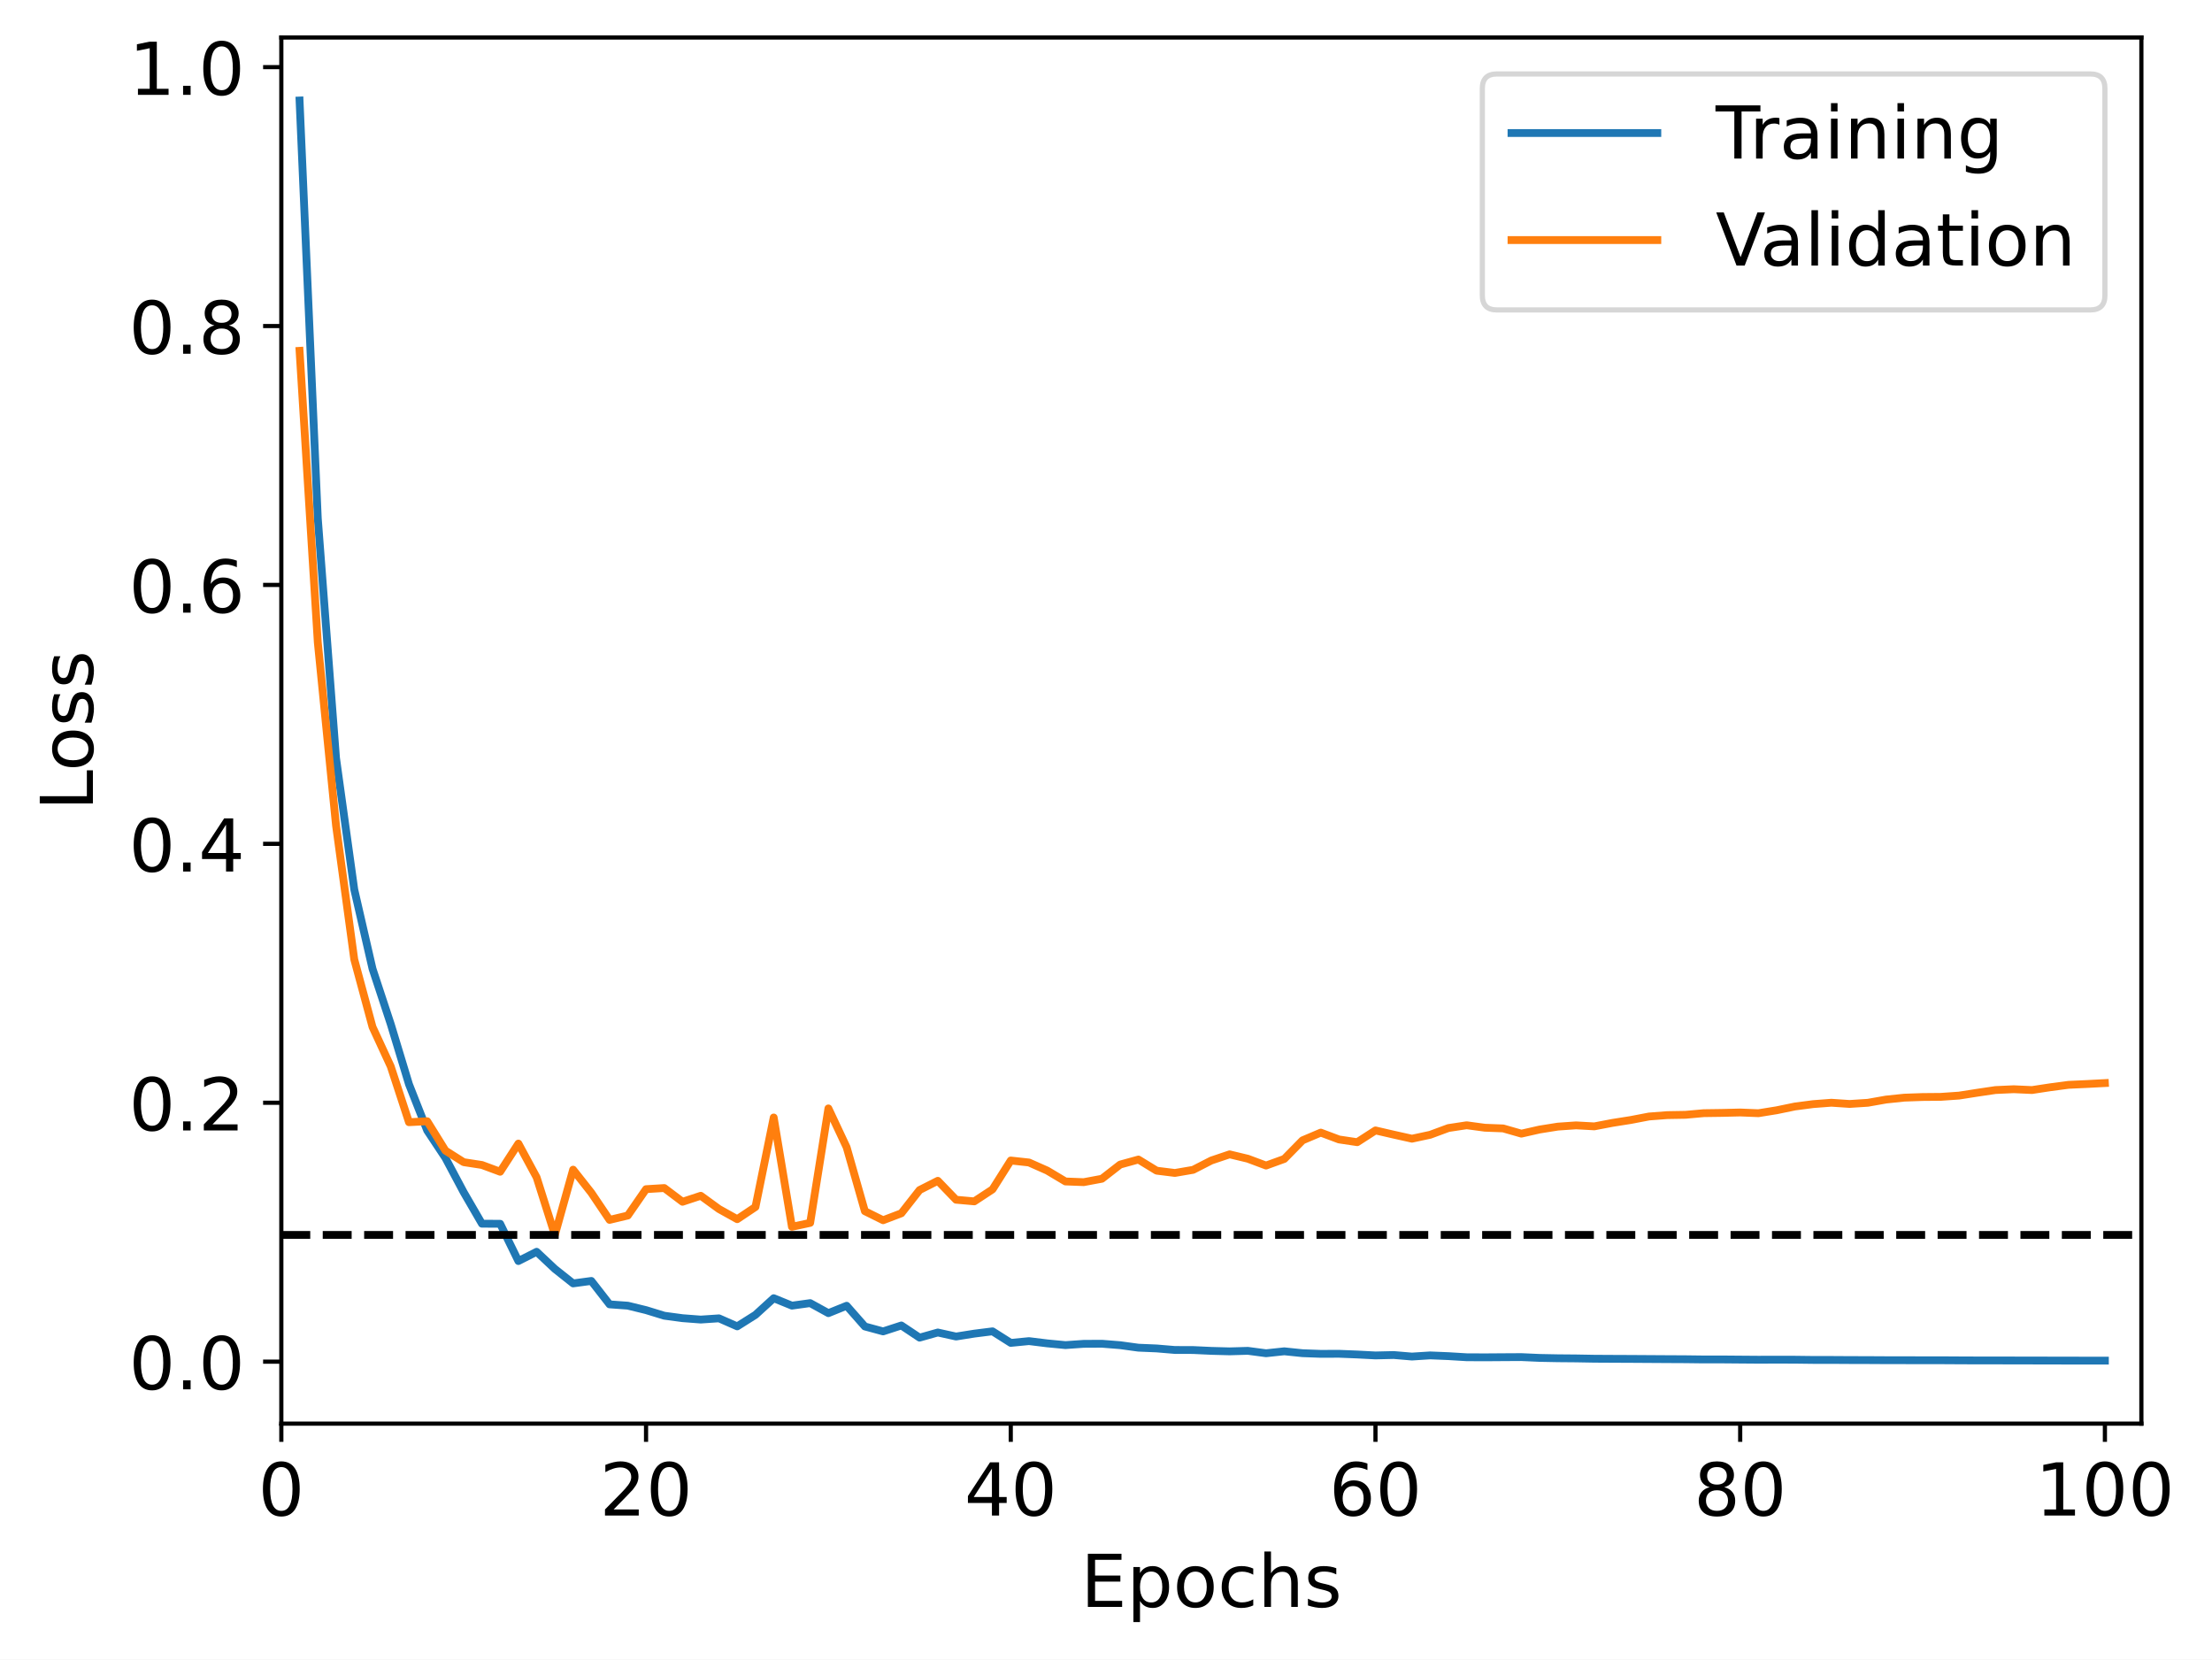
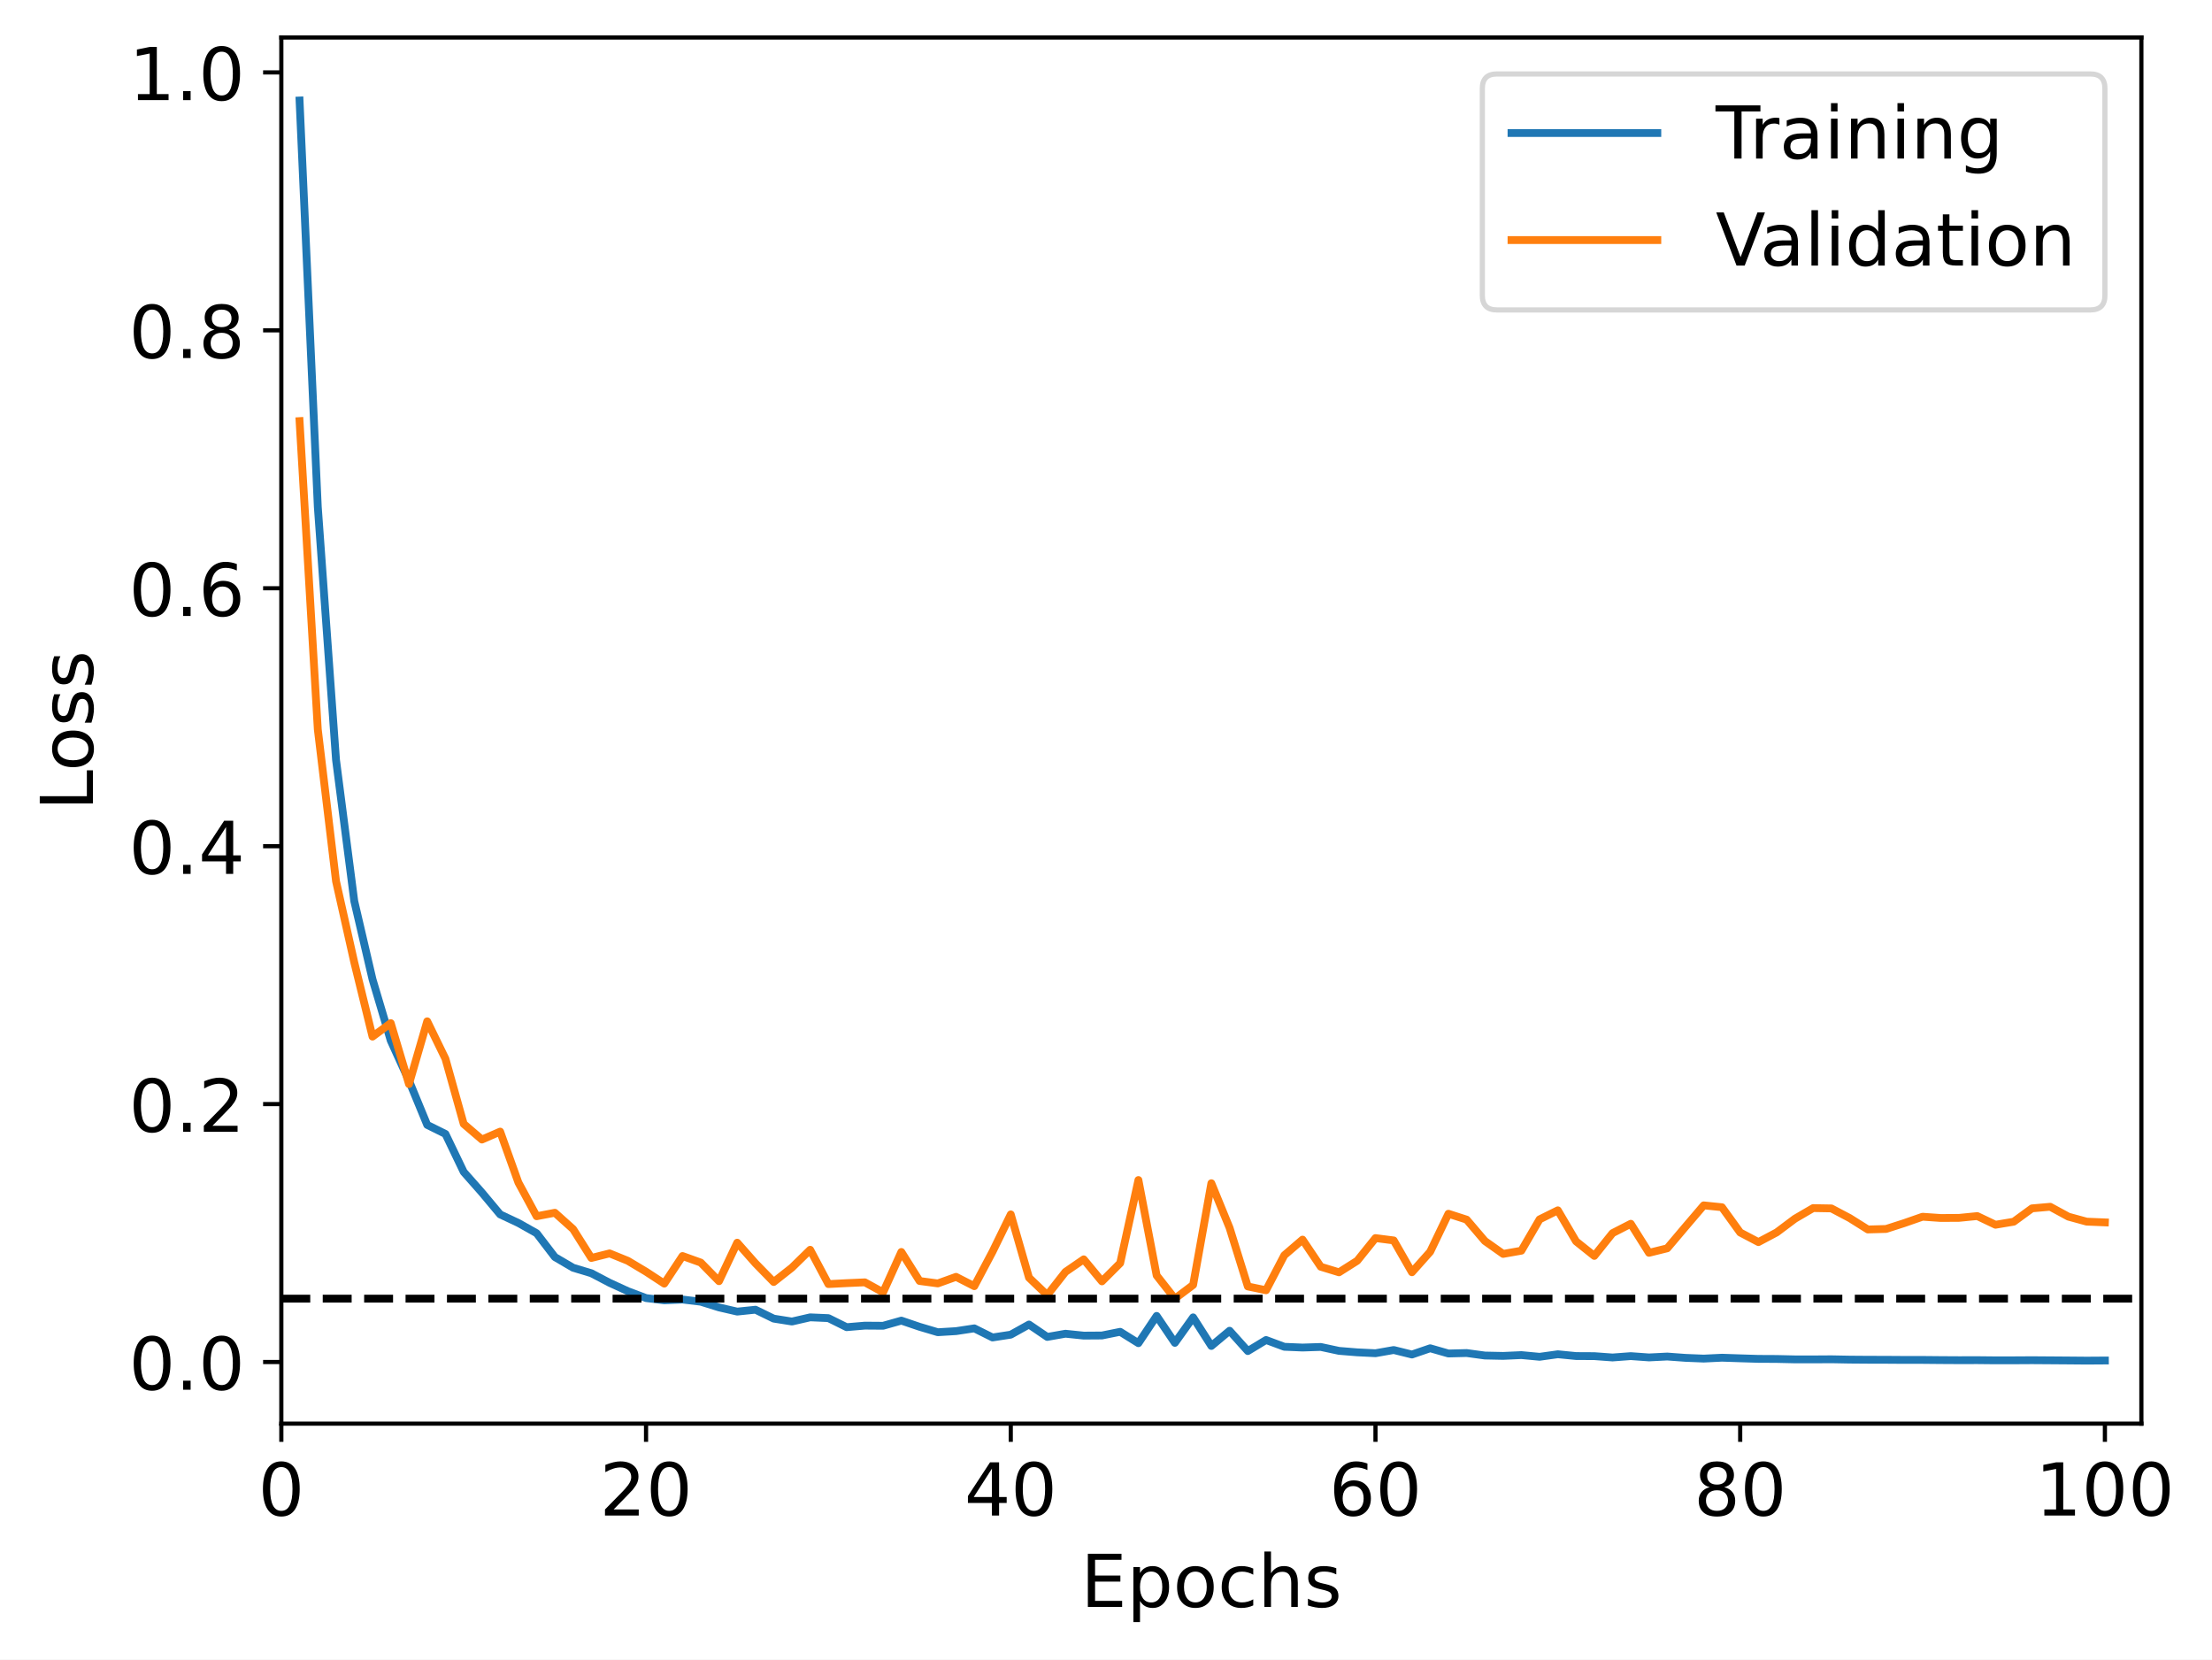
<svg xmlns="http://www.w3.org/2000/svg" xmlns:xlink="http://www.w3.org/1999/xlink" width="424.693pt" height="318.611pt" viewBox="0 0 424.693 318.611" version="1.1">
  <defs>
    <style type="text/css">*{stroke-linejoin: round; stroke-linecap: butt}</style>
  </defs>
  <g id="figure_1">
    <g id="patch_1">
      <path d="M 0 318.611  L 424.693 318.611  L 424.693 0  L 0 0  z " style="fill: #ffffff" />
    </g>
    <g id="axes_1">
      <g id="patch_2">
        <path d="M 54.014 273.312  L 411.134 273.312  L 411.134 7.2  L 54.014 7.2  z " style="fill: #ffffff" />
      </g>
      <g id="matplotlib.axis_1">
        <g id="xtick_1">
          <g id="line2d_1">
            <defs>
-               <path id="mabf4cbc565" d="M 0 0  L 0 3.5  " style="stroke: #000000; stroke-width: 0.8" />
-             </defs>
-             <g>
-               <use xlink:href="#mabf4cbc565" x="54.014" y="273.312" style="stroke: #000000; stroke-width: 0.8" />
+               <path id="mef8924673f" d="M 0 0  L 0 3.5  " style="stroke: #000000; stroke-width: 0.8" />
+             </defs>
+             <g>
+               <use xlink:href="#mef8924673f" x="54.014" y="273.312" style="stroke: #000000; stroke-width: 0.8" />
            </g>
          </g>
          <g id="text_1">
            <g transform="translate(49.56 290.9498) scale(0.14 -0.14)">
              <defs>
                <path id="DejaVuSans-30" d="M 2034 4250  Q 1547 4250 1301 3770  Q 1056 3291 1056 2328  Q 1056 1369 1301 889  Q 1547 409 2034 409  Q 2525 409 2770 889  Q 3016 1369 3016 2328  Q 3016 3291 2770 3770  Q 2525 4250 2034 4250  z M 2034 4750  Q 2819 4750 3233 4129  Q 3647 3509 3647 2328  Q 3647 1150 3233 529  Q 2819 -91 2034 -91  Q 1250 -91 836 529  Q 422 1150 422 2328  Q 422 3509 836 4129  Q 1250 4750 2034 4750  z " transform="scale(0.015625)" />
              </defs>
              <use xlink:href="#DejaVuSans-30" />
            </g>
          </g>
        </g>
        <g id="xtick_2">
          <g id="line2d_2">
            <g>
-               <use xlink:href="#mabf4cbc565" x="124.037" y="273.312" style="stroke: #000000; stroke-width: 0.8" />
+               <use xlink:href="#mef8924673f" x="124.037" y="273.312" style="stroke: #000000; stroke-width: 0.8" />
            </g>
          </g>
          <g id="text_2">
            <g transform="translate(115.1298 290.9498) scale(0.14 -0.14)">
              <defs>
                <path id="DejaVuSans-32" d="M 1228 531  L 3431 531  L 3431 0  L 469 0  L 469 531  Q 828 903 1448 1529  Q 2069 2156 2228 2338  Q 2531 2678 2651 2914  Q 2772 3150 2772 3378  Q 2772 3750 2511 3984  Q 2250 4219 1831 4219  Q 1534 4219 1204 4116  Q 875 4013 500 3803  L 500 4441  Q 881 4594 1212 4672  Q 1544 4750 1819 4750  Q 2544 4750 2975 4387  Q 3406 4025 3406 3419  Q 3406 3131 3298 2873  Q 3191 2616 2906 2266  Q 2828 2175 2409 1742  Q 1991 1309 1228 531  z " transform="scale(0.015625)" />
              </defs>
              <use xlink:href="#DejaVuSans-32" />
              <use xlink:href="#DejaVuSans-30" x="63.623" />
            </g>
          </g>
        </g>
        <g id="xtick_3">
          <g id="line2d_3">
            <g>
-               <use xlink:href="#mabf4cbc565" x="194.061" y="273.312" style="stroke: #000000; stroke-width: 0.8" />
+               <use xlink:href="#mef8924673f" x="194.061" y="273.312" style="stroke: #000000; stroke-width: 0.8" />
            </g>
          </g>
          <g id="text_3">
            <g transform="translate(185.1533 290.9498) scale(0.14 -0.14)">
              <defs>
                <path id="DejaVuSans-34" d="M 2419 4116  L 825 1625  L 2419 1625  L 2419 4116  z M 2253 4666  L 3047 4666  L 3047 1625  L 3713 1625  L 3713 1100  L 3047 1100  L 3047 0  L 2419 0  L 2419 1100  L 313 1100  L 313 1709  L 2253 4666  z " transform="scale(0.015625)" />
              </defs>
              <use xlink:href="#DejaVuSans-34" />
              <use xlink:href="#DejaVuSans-30" x="63.623" />
            </g>
          </g>
        </g>
        <g id="xtick_4">
          <g id="line2d_4">
            <g>
-               <use xlink:href="#mabf4cbc565" x="264.084" y="273.312" style="stroke: #000000; stroke-width: 0.8" />
+               <use xlink:href="#mef8924673f" x="264.084" y="273.312" style="stroke: #000000; stroke-width: 0.8" />
            </g>
          </g>
          <g id="text_4">
            <g transform="translate(255.1768 290.9498) scale(0.14 -0.14)">
              <defs>
                <path id="DejaVuSans-36" d="M 2113 2584  Q 1688 2584 1439 2293  Q 1191 2003 1191 1497  Q 1191 994 1439 701  Q 1688 409 2113 409  Q 2538 409 2786 701  Q 3034 994 3034 1497  Q 3034 2003 2786 2293  Q 2538 2584 2113 2584  z M 3366 4563  L 3366 3988  Q 3128 4100 2886 4159  Q 2644 4219 2406 4219  Q 1781 4219 1451 3797  Q 1122 3375 1075 2522  Q 1259 2794 1537 2939  Q 1816 3084 2150 3084  Q 2853 3084 3261 2657  Q 3669 2231 3669 1497  Q 3669 778 3244 343  Q 2819 -91 2113 -91  Q 1303 -91 875 529  Q 447 1150 447 2328  Q 447 3434 972 4092  Q 1497 4750 2381 4750  Q 2619 4750 2861 4703  Q 3103 4656 3366 4563  z " transform="scale(0.015625)" />
              </defs>
              <use xlink:href="#DejaVuSans-36" />
              <use xlink:href="#DejaVuSans-30" x="63.623" />
            </g>
          </g>
        </g>
        <g id="xtick_5">
          <g id="line2d_5">
            <g>
-               <use xlink:href="#mabf4cbc565" x="334.108" y="273.312" style="stroke: #000000; stroke-width: 0.8" />
+               <use xlink:href="#mef8924673f" x="334.108" y="273.312" style="stroke: #000000; stroke-width: 0.8" />
            </g>
          </g>
          <g id="text_5">
            <g transform="translate(325.2004 290.9498) scale(0.14 -0.14)">
              <defs>
                <path id="DejaVuSans-38" d="M 2034 2216  Q 1584 2216 1326 1975  Q 1069 1734 1069 1313  Q 1069 891 1326 650  Q 1584 409 2034 409  Q 2484 409 2743 651  Q 3003 894 3003 1313  Q 3003 1734 2745 1975  Q 2488 2216 2034 2216  z M 1403 2484  Q 997 2584 770 2862  Q 544 3141 544 3541  Q 544 4100 942 4425  Q 1341 4750 2034 4750  Q 2731 4750 3128 4425  Q 3525 4100 3525 3541  Q 3525 3141 3298 2862  Q 3072 2584 2669 2484  Q 3125 2378 3379 2068  Q 3634 1759 3634 1313  Q 3634 634 3220 271  Q 2806 -91 2034 -91  Q 1263 -91 848 271  Q 434 634 434 1313  Q 434 1759 690 2068  Q 947 2378 1403 2484  z M 1172 3481  Q 1172 3119 1398 2916  Q 1625 2713 2034 2713  Q 2441 2713 2670 2916  Q 2900 3119 2900 3481  Q 2900 3844 2670 4047  Q 2441 4250 2034 4250  Q 1625 4250 1398 4047  Q 1172 3844 1172 3481  z " transform="scale(0.015625)" />
              </defs>
              <use xlink:href="#DejaVuSans-38" />
              <use xlink:href="#DejaVuSans-30" x="63.623" />
            </g>
          </g>
        </g>
        <g id="xtick_6">
          <g id="line2d_6">
            <g>
-               <use xlink:href="#mabf4cbc565" x="404.131" y="273.312" style="stroke: #000000; stroke-width: 0.8" />
+               <use xlink:href="#mef8924673f" x="404.131" y="273.312" style="stroke: #000000; stroke-width: 0.8" />
            </g>
          </g>
          <g id="text_6">
            <g transform="translate(390.7701 290.9498) scale(0.14 -0.14)">
              <defs>
                <path id="DejaVuSans-31" d="M 794 531  L 1825 531  L 1825 4091  L 703 3866  L 703 4441  L 1819 4666  L 2450 4666  L 2450 531  L 3481 531  L 3481 0  L 794 0  L 794 531  z " transform="scale(0.015625)" />
              </defs>
              <use xlink:href="#DejaVuSans-31" />
              <use xlink:href="#DejaVuSans-30" x="63.623" />
              <use xlink:href="#DejaVuSans-30" x="127.246" />
            </g>
          </g>
        </g>
        <g id="text_7">
          <g transform="translate(207.4919 308.4992) scale(0.14 -0.14)">
            <defs>
              <path id="DejaVuSans-45" d="M 628 4666  L 3578 4666  L 3578 4134  L 1259 4134  L 1259 2753  L 3481 2753  L 3481 2222  L 1259 2222  L 1259 531  L 3634 531  L 3634 0  L 628 0  L 628 4666  z " transform="scale(0.015625)" />
              <path id="DejaVuSans-70" d="M 1159 525  L 1159 -1331  L 581 -1331  L 581 3500  L 1159 3500  L 1159 2969  Q 1341 3281 1617 3432  Q 1894 3584 2278 3584  Q 2916 3584 3314 3078  Q 3713 2572 3713 1747  Q 3713 922 3314 415  Q 2916 -91 2278 -91  Q 1894 -91 1617 61  Q 1341 213 1159 525  z M 3116 1747  Q 3116 2381 2855 2742  Q 2594 3103 2138 3103  Q 1681 3103 1420 2742  Q 1159 2381 1159 1747  Q 1159 1113 1420 752  Q 1681 391 2138 391  Q 2594 391 2855 752  Q 3116 1113 3116 1747  z " transform="scale(0.015625)" />
              <path id="DejaVuSans-6f" d="M 1959 3097  Q 1497 3097 1228 2736  Q 959 2375 959 1747  Q 959 1119 1226 758  Q 1494 397 1959 397  Q 2419 397 2687 759  Q 2956 1122 2956 1747  Q 2956 2369 2687 2733  Q 2419 3097 1959 3097  z M 1959 3584  Q 2709 3584 3137 3096  Q 3566 2609 3566 1747  Q 3566 888 3137 398  Q 2709 -91 1959 -91  Q 1206 -91 779 398  Q 353 888 353 1747  Q 353 2609 779 3096  Q 1206 3584 1959 3584  z " transform="scale(0.015625)" />
              <path id="DejaVuSans-63" d="M 3122 3366  L 3122 2828  Q 2878 2963 2633 3030  Q 2388 3097 2138 3097  Q 1578 3097 1268 2742  Q 959 2388 959 1747  Q 959 1106 1268 751  Q 1578 397 2138 397  Q 2388 397 2633 464  Q 2878 531 3122 666  L 3122 134  Q 2881 22 2623 -34  Q 2366 -91 2075 -91  Q 1284 -91 818 406  Q 353 903 353 1747  Q 353 2603 823 3093  Q 1294 3584 2113 3584  Q 2378 3584 2631 3529  Q 2884 3475 3122 3366  z " transform="scale(0.015625)" />
              <path id="DejaVuSans-68" d="M 3513 2113  L 3513 0  L 2938 0  L 2938 2094  Q 2938 2591 2744 2837  Q 2550 3084 2163 3084  Q 1697 3084 1428 2787  Q 1159 2491 1159 1978  L 1159 0  L 581 0  L 581 4863  L 1159 4863  L 1159 2956  Q 1366 3272 1645 3428  Q 1925 3584 2291 3584  Q 2894 3584 3203 3211  Q 3513 2838 3513 2113  z " transform="scale(0.015625)" />
              <path id="DejaVuSans-73" d="M 2834 3397  L 2834 2853  Q 2591 2978 2328 3040  Q 2066 3103 1784 3103  Q 1356 3103 1142 2972  Q 928 2841 928 2578  Q 928 2378 1081 2264  Q 1234 2150 1697 2047  L 1894 2003  Q 2506 1872 2764 1633  Q 3022 1394 3022 966  Q 3022 478 2636 193  Q 2250 -91 1575 -91  Q 1294 -91 989 -36  Q 684 19 347 128  L 347 722  Q 666 556 975 473  Q 1284 391 1588 391  Q 1994 391 2212 530  Q 2431 669 2431 922  Q 2431 1156 2273 1281  Q 2116 1406 1581 1522  L 1381 1569  Q 847 1681 609 1914  Q 372 2147 372 2553  Q 372 3047 722 3315  Q 1072 3584 1716 3584  Q 2034 3584 2315 3537  Q 2597 3491 2834 3397  z " transform="scale(0.015625)" />
            </defs>
            <use xlink:href="#DejaVuSans-45" />
            <use xlink:href="#DejaVuSans-70" x="63.184" />
            <use xlink:href="#DejaVuSans-6f" x="126.66" />
            <use xlink:href="#DejaVuSans-63" x="187.842" />
            <use xlink:href="#DejaVuSans-68" x="242.822" />
            <use xlink:href="#DejaVuSans-73" x="306.201" />
          </g>
        </g>
      </g>
      <g id="matplotlib.axis_2">
        <g id="ytick_1">
          <g id="line2d_7">
            <defs>
-               <path id="m4b885caf07" d="M 0 0  L -3.5 0  " style="stroke: #000000; stroke-width: 0.8" />
-             </defs>
-             <g>
-               <use xlink:href="#m4b885caf07" x="54.014" y="261.409" style="stroke: #000000; stroke-width: 0.8" />
+               <path id="me168107f4d" d="M 0 0  L -3.5 0  " style="stroke: #000000; stroke-width: 0.8" />
+             </defs>
+             <g>
+               <use xlink:href="#me168107f4d" x="54.014" y="261.484" style="stroke: #000000; stroke-width: 0.8" />
            </g>
          </g>
          <g id="text_8">
-             <g transform="translate(24.74938 266.7279) scale(0.14 -0.14)">
+             <g transform="translate(24.74938 266.8026) scale(0.14 -0.14)">
              <defs>
                <path id="DejaVuSans-2e" d="M 684 794  L 1344 794  L 1344 0  L 684 0  L 684 794  z " transform="scale(0.015625)" />
              </defs>
              <use xlink:href="#DejaVuSans-30" />
              <use xlink:href="#DejaVuSans-2e" x="63.623" />
              <use xlink:href="#DejaVuSans-30" x="95.41" />
            </g>
          </g>
        </g>
        <g id="ytick_2">
          <g id="line2d_8">
            <g>
-               <use xlink:href="#m4b885caf07" x="54.014" y="211.705" style="stroke: #000000; stroke-width: 0.8" />
+               <use xlink:href="#me168107f4d" x="54.014" y="211.968" style="stroke: #000000; stroke-width: 0.8" />
            </g>
          </g>
          <g id="text_9">
-             <g transform="translate(24.74938 217.0239) scale(0.14 -0.14)">
+             <g transform="translate(24.74938 217.2868) scale(0.14 -0.14)">
              <use xlink:href="#DejaVuSans-30" />
              <use xlink:href="#DejaVuSans-2e" x="63.623" />
              <use xlink:href="#DejaVuSans-32" x="95.41" />
            </g>
          </g>
        </g>
        <g id="ytick_3">
          <g id="line2d_9">
            <g>
-               <use xlink:href="#m4b885caf07" x="54.014" y="162.001" style="stroke: #000000; stroke-width: 0.8" />
+               <use xlink:href="#me168107f4d" x="54.014" y="162.452" style="stroke: #000000; stroke-width: 0.8" />
            </g>
          </g>
          <g id="text_10">
-             <g transform="translate(24.74938 167.32) scale(0.14 -0.14)">
+             <g transform="translate(24.74938 167.771) scale(0.14 -0.14)">
              <use xlink:href="#DejaVuSans-30" />
              <use xlink:href="#DejaVuSans-2e" x="63.623" />
              <use xlink:href="#DejaVuSans-34" x="95.41" />
            </g>
          </g>
        </g>
        <g id="ytick_4">
          <g id="line2d_10">
            <g>
-               <use xlink:href="#m4b885caf07" x="54.014" y="112.297" style="stroke: #000000; stroke-width: 0.8" />
+               <use xlink:href="#me168107f4d" x="54.014" y="112.936" style="stroke: #000000; stroke-width: 0.8" />
            </g>
          </g>
          <g id="text_11">
-             <g transform="translate(24.74938 117.616) scale(0.14 -0.14)">
+             <g transform="translate(24.74938 118.2552) scale(0.14 -0.14)">
              <use xlink:href="#DejaVuSans-30" />
              <use xlink:href="#DejaVuSans-2e" x="63.623" />
              <use xlink:href="#DejaVuSans-36" x="95.41" />
            </g>
          </g>
        </g>
        <g id="ytick_5">
          <g id="line2d_11">
            <g>
-               <use xlink:href="#m4b885caf07" x="54.014" y="62.593" style="stroke: #000000; stroke-width: 0.8" />
+               <use xlink:href="#me168107f4d" x="54.014" y="63.42" style="stroke: #000000; stroke-width: 0.8" />
            </g>
          </g>
          <g id="text_12">
-             <g transform="translate(24.74938 67.91203) scale(0.14 -0.14)">
+             <g transform="translate(24.74938 68.73936) scale(0.14 -0.14)">
              <use xlink:href="#DejaVuSans-30" />
              <use xlink:href="#DejaVuSans-2e" x="63.623" />
              <use xlink:href="#DejaVuSans-38" x="95.41" />
            </g>
          </g>
        </g>
        <g id="ytick_6">
          <g id="line2d_12">
            <g>
-               <use xlink:href="#m4b885caf07" x="54.014" y="12.889" style="stroke: #000000; stroke-width: 0.8" />
+               <use xlink:href="#me168107f4d" x="54.014" y="13.905" style="stroke: #000000; stroke-width: 0.8" />
            </g>
          </g>
          <g id="text_13">
-             <g transform="translate(24.74938 18.20806) scale(0.14 -0.14)">
+             <g transform="translate(24.74938 19.22356) scale(0.14 -0.14)">
              <use xlink:href="#DejaVuSans-31" />
              <use xlink:href="#DejaVuSans-2e" x="63.623" />
              <use xlink:href="#DejaVuSans-30" x="95.41" />
            </g>
          </g>
        </g>
        <g id="text_14">
          <g transform="translate(17.83781 155.6101) rotate(-90) scale(0.14 -0.14)">
            <defs>
              <path id="DejaVuSans-4c" d="M 628 4666  L 1259 4666  L 1259 531  L 3531 531  L 3531 0  L 628 0  L 628 4666  z " transform="scale(0.015625)" />
            </defs>
            <use xlink:href="#DejaVuSans-4c" />
            <use xlink:href="#DejaVuSans-6f" x="53.963" />
            <use xlink:href="#DejaVuSans-73" x="115.145" />
            <use xlink:href="#DejaVuSans-73" x="167.244" />
          </g>
        </g>
      </g>
      <g id="line2d_13">
-         <path d="M 57.515 19.296  L 61.016 99.529  L 64.517 145.53  L 68.018 170.771  L 71.52 185.984  L 75.021 196.608  L 78.522 208.157  L 82.023 217.034  L 85.524 222.312  L 89.026 228.891  L 92.527 234.926  L 96.028 234.944  L 99.529 242.097  L 103.03 240.323  L 106.531 243.612  L 110.033 246.389  L 113.534 245.917  L 117.035 250.413  L 120.536 250.665  L 124.037 251.52  L 127.538 252.594  L 131.04 253.066  L 134.541 253.332  L 138.042 253.097  L 141.543 254.637  L 145.044 252.429  L 148.546 249.234  L 152.047 250.659  L 155.548 250.175  L 159.049 252.099  L 162.55 250.682  L 166.051 254.657  L 169.553 255.604  L 173.054 254.467  L 176.555 256.802  L 180.056 255.816  L 183.557 256.588  L 187.058 256.033  L 190.56 255.592  L 194.061 257.811  L 197.562 257.47  L 201.063 257.902  L 204.564 258.236  L 208.066 257.992  L 211.567 257.973  L 215.068 258.251  L 218.569 258.73  L 222.07 258.876  L 225.571 259.17  L 229.073 259.18  L 232.574 259.343  L 236.075 259.435  L 239.576 259.335  L 243.077 259.798  L 246.578 259.426  L 250.08 259.788  L 253.581 259.914  L 257.082 259.9  L 260.583 260.038  L 264.084 260.219  L 267.586 260.137  L 271.087 260.434  L 274.588 260.211  L 278.089 260.354  L 281.59 260.566  L 285.091 260.582  L 288.593 260.557  L 292.094 260.537  L 295.595 260.693  L 299.096 260.761  L 302.597 260.79  L 306.098 260.851  L 309.6 260.871  L 313.101 260.886  L 316.602 260.909  L 320.103 260.931  L 323.604 260.948  L 327.106 260.991  L 330.607 260.987  L 334.108 261.016  L 337.609 261.043  L 341.11 261.031  L 344.611 261.04  L 348.113 261.083  L 351.614 261.084  L 355.115 261.105  L 358.616 261.114  L 362.117 261.134  L 365.618 261.138  L 369.12 261.147  L 372.621 261.146  L 376.122 261.166  L 379.623 261.18  L 383.124 261.181  L 386.626 261.188  L 390.127 261.195  L 393.628 261.201  L 397.129 261.21  L 400.63 261.212  L 404.131 261.216  " clip-path="url(#pba2ba6a7d5)" style="fill: none; stroke: #1f77b4; stroke-width: 1.5; stroke-linecap: square" />
+         <path d="M 57.515 19.296  L 61.016 97.299  L 64.517 145.891  L 68.018 172.997  L 71.52 188.014  L 75.021 199.778  L 78.522 207.468  L 82.023 215.96  L 85.524 217.695  L 89.026 224.986  L 92.527 228.955  L 96.028 233.145  L 99.529 234.791  L 103.03 236.759  L 106.531 241.331  L 110.033 243.384  L 113.534 244.439  L 117.035 246.274  L 120.536 247.88  L 124.037 249.207  L 127.538 249.634  L 131.04 249.486  L 134.541 249.903  L 138.042 250.996  L 141.543 251.804  L 145.044 251.44  L 148.546 253.152  L 152.047 253.708  L 155.548 252.906  L 159.049 253.057  L 162.55 254.793  L 166.051 254.497  L 169.553 254.523  L 173.054 253.534  L 176.555 254.723  L 180.056 255.763  L 183.557 255.552  L 187.058 255.021  L 190.56 256.769  L 194.061 256.232  L 197.562 254.282  L 201.063 256.664  L 204.564 256.051  L 208.066 256.414  L 211.567 256.389  L 215.068 255.682  L 218.569 257.865  L 222.07 252.631  L 225.571 257.804  L 229.073 252.91  L 232.574 258.399  L 236.075 255.477  L 239.576 259.379  L 243.077 257.256  L 246.578 258.557  L 250.08 258.704  L 253.581 258.59  L 257.082 259.342  L 260.583 259.625  L 264.084 259.794  L 267.586 259.177  L 271.087 260.043  L 274.588 258.843  L 278.089 259.846  L 281.59 259.758  L 285.091 260.236  L 288.593 260.309  L 292.094 260.151  L 295.595 260.479  L 299.096 259.992  L 302.597 260.336  L 306.098 260.354  L 309.6 260.611  L 313.101 260.35  L 316.602 260.601  L 320.103 260.428  L 323.604 260.684  L 327.106 260.826  L 330.607 260.655  L 334.108 260.772  L 337.609 260.879  L 341.11 260.896  L 344.611 260.975  L 348.113 260.98  L 351.614 260.957  L 355.115 261.022  L 358.616 261.049  L 362.117 261.057  L 365.618 261.081  L 369.12 261.081  L 372.621 261.113  L 376.122 261.133  L 379.623 261.126  L 383.124 261.161  L 386.626 261.156  L 390.127 261.136  L 393.628 261.16  L 397.129 261.186  L 400.63 261.216  L 404.131 261.193  " clip-path="url(#pb63458b6fa)" style="fill: none; stroke: #1f77b4; stroke-width: 1.5; stroke-linecap: square" />
      </g>
      <g id="line2d_14">
-         <path d="M 57.515 67.354  L 61.016 123.335  L 64.517 158.475  L 68.018 184.195  L 71.52 197.16  L 75.021 204.738  L 78.522 215.444  L 82.023 215.259  L 85.524 220.898  L 89.026 223.115  L 92.527 223.654  L 96.028 224.954  L 99.529 219.548  L 103.03 226.031  L 106.531 237.083  L 110.033 224.556  L 113.534 228.996  L 117.035 234.194  L 120.536 233.359  L 124.037 228.298  L 127.538 228.082  L 131.04 230.719  L 134.541 229.565  L 138.042 232.111  L 141.543 234.06  L 145.044 231.716  L 148.546 214.536  L 152.047 235.524  L 155.548 234.771  L 159.049 212.797  L 162.55 220.255  L 166.051 232.524  L 169.553 234.261  L 173.054 232.929  L 176.555 228.464  L 180.056 226.693  L 183.557 230.326  L 187.058 230.639  L 190.56 228.339  L 194.061 222.796  L 197.562 223.178  L 201.063 224.732  L 204.564 226.82  L 208.066 226.952  L 211.567 226.297  L 215.068 223.574  L 218.569 222.61  L 222.07 224.75  L 225.571 225.187  L 229.073 224.587  L 232.574 222.794  L 236.075 221.613  L 239.576 222.455  L 243.077 223.764  L 246.578 222.495  L 250.08 218.926  L 253.581 217.442  L 257.082 218.755  L 260.583 219.279  L 264.084 217.022  L 267.586 217.829  L 271.087 218.61  L 274.588 217.856  L 278.089 216.562  L 281.59 216.03  L 285.091 216.503  L 288.593 216.636  L 292.094 217.639  L 295.595 216.848  L 299.096 216.29  L 302.597 216.048  L 306.098 216.242  L 309.6 215.573  L 313.101 215.019  L 316.602 214.348  L 320.103 214.082  L 323.604 214.022  L 327.106 213.709  L 330.607 213.66  L 334.108 213.576  L 337.609 213.716  L 341.11 213.152  L 344.611 212.429  L 348.113 211.97  L 351.614 211.705  L 355.115 211.94  L 358.616 211.715  L 362.117 211.094  L 365.618 210.73  L 369.12 210.607  L 372.621 210.577  L 376.122 210.335  L 379.623 209.788  L 383.124 209.268  L 386.626 209.111  L 390.127 209.269  L 393.628 208.736  L 397.129 208.27  L 400.63 208.111  L 404.131 207.93  " clip-path="url(#pba2ba6a7d5)" style="fill: none; stroke: #ff7f0e; stroke-width: 1.5; stroke-linecap: square" />
+         <path d="M 57.515 80.843  L 61.016 140.024  L 64.517 169.181  L 68.018 184.753  L 71.52 199.01  L 75.021 196.42  L 78.522 208.128  L 82.023 196.073  L 85.524 203.269  L 89.026 215.774  L 92.527 218.772  L 96.028 217.249  L 99.529 227.028  L 103.03 233.495  L 106.531 232.827  L 110.033 235.964  L 113.534 241.508  L 117.035 240.629  L 120.536 242.049  L 124.037 244.141  L 127.538 246.432  L 131.04 241.133  L 134.541 242.391  L 138.042 245.965  L 141.543 238.572  L 145.044 242.535  L 148.546 246.12  L 152.047 243.362  L 155.548 239.935  L 159.049 246.52  L 162.55 246.339  L 166.051 246.185  L 169.553 248.106  L 173.054 240.356  L 176.555 245.926  L 180.056 246.392  L 183.557 245.133  L 187.058 246.922  L 190.56 240.312  L 194.061 233.143  L 197.562 245.288  L 201.063 248.64  L 204.564 244.178  L 208.066 241.77  L 211.567 245.999  L 215.068 242.501  L 218.569 226.547  L 222.07 244.864  L 225.571 249.318  L 229.073 246.685  L 232.574 227.16  L 236.075 235.729  L 239.576 246.976  L 243.077 247.703  L 246.578 240.992  L 250.08 237.984  L 253.581 243.194  L 257.082 244.261  L 260.583 242.044  L 264.084 237.691  L 267.586 238.139  L 271.087 244.247  L 274.588 240.315  L 278.089 233.019  L 281.59 234.148  L 285.091 238.251  L 288.593 240.728  L 292.094 240.11  L 295.595 234.095  L 299.096 232.361  L 302.597 238.317  L 306.098 241.112  L 309.6 236.741  L 313.101 234.943  L 316.602 240.518  L 320.103 239.651  L 323.604 235.512  L 327.106 231.409  L 330.607 231.767  L 334.108 236.616  L 337.609 238.46  L 341.11 236.602  L 344.611 233.977  L 348.113 231.932  L 351.614 231.993  L 355.115 233.841  L 358.616 236.036  L 362.117 235.938  L 365.618 234.811  L 369.12 233.59  L 372.621 233.833  L 376.122 233.811  L 379.623 233.463  L 383.124 235.129  L 386.626 234.544  L 390.127 231.984  L 393.628 231.678  L 397.129 233.578  L 400.63 234.534  L 404.131 234.677  " clip-path="url(#pb63458b6fa)" style="fill: none; stroke: #ff7f0e; stroke-width: 1.5; stroke-linecap: square" />
      </g>
      <g id="line2d_15">
-         <path d="M 54.014 237.083  L 411.134 237.083  " clip-path="url(#pba2ba6a7d5)" style="fill: none; stroke-dasharray: 5.55,2.4; stroke-dashoffset: 0; stroke: #000000; stroke-width: 1.5" />
+         <path d="M 54.014 249.318  L 411.134 249.318  " clip-path="url(#pb63458b6fa)" style="fill: none; stroke-dasharray: 5.55,2.4; stroke-dashoffset: 0; stroke: #000000; stroke-width: 1.5" />
      </g>
      <g id="patch_3">
        <path d="M 54.014 273.312  L 54.014 7.2  " style="fill: none; stroke: #000000; stroke-width: 0.8; stroke-linejoin: miter; stroke-linecap: square" />
      </g>
      <g id="patch_4">
        <path d="M 411.134 273.312  L 411.134 7.2  " style="fill: none; stroke: #000000; stroke-width: 0.8; stroke-linejoin: miter; stroke-linecap: square" />
      </g>
      <g id="patch_5">
        <path d="M 54.014 273.312  L 411.134 273.312  " style="fill: none; stroke: #000000; stroke-width: 0.8; stroke-linejoin: miter; stroke-linecap: square" />
      </g>
      <g id="patch_6">
        <path d="M 54.014 7.2  L 411.134 7.2  " style="fill: none; stroke: #000000; stroke-width: 0.8; stroke-linejoin: miter; stroke-linecap: square" />
      </g>
      <g id="legend_1">
        <g id="patch_7">
          <path d="M 287.4 59.499  L 401.334 59.499  Q 404.134 59.499 404.134 56.699  L 404.134 17  Q 404.134 14.2 401.334 14.2  L 287.4 14.2  Q 284.6 14.2 284.6 17  L 284.6 56.699  Q 284.6 59.499 287.4 59.499  z " style="fill: #ffffff; opacity: 0.8; stroke: #cccccc; stroke-linejoin: miter" />
        </g>
        <g id="line2d_16">
          <path d="M 290.2 25.538  L 304.2 25.538  L 318.2 25.538  " style="fill: none; stroke: #1f77b4; stroke-width: 1.5; stroke-linecap: square" />
        </g>
        <g id="text_15">
          <g transform="translate(329.4 30.43781) scale(0.14 -0.14)">
            <defs>
              <path id="DejaVuSans-54" d="M -19 4666  L 3928 4666  L 3928 4134  L 2272 4134  L 2272 0  L 1638 0  L 1638 4134  L -19 4134  L -19 4666  z " transform="scale(0.015625)" />
              <path id="DejaVuSans-72" d="M 2631 2963  Q 2534 3019 2420 3045  Q 2306 3072 2169 3072  Q 1681 3072 1420 2755  Q 1159 2438 1159 1844  L 1159 0  L 581 0  L 581 3500  L 1159 3500  L 1159 2956  Q 1341 3275 1631 3429  Q 1922 3584 2338 3584  Q 2397 3584 2469 3576  Q 2541 3569 2628 3553  L 2631 2963  z " transform="scale(0.015625)" />
              <path id="DejaVuSans-61" d="M 2194 1759  Q 1497 1759 1228 1600  Q 959 1441 959 1056  Q 959 750 1161 570  Q 1363 391 1709 391  Q 2188 391 2477 730  Q 2766 1069 2766 1631  L 2766 1759  L 2194 1759  z M 3341 1997  L 3341 0  L 2766 0  L 2766 531  Q 2569 213 2275 61  Q 1981 -91 1556 -91  Q 1019 -91 701 211  Q 384 513 384 1019  Q 384 1609 779 1909  Q 1175 2209 1959 2209  L 2766 2209  L 2766 2266  Q 2766 2663 2505 2880  Q 2244 3097 1772 3097  Q 1472 3097 1187 3025  Q 903 2953 641 2809  L 641 3341  Q 956 3463 1253 3523  Q 1550 3584 1831 3584  Q 2591 3584 2966 3190  Q 3341 2797 3341 1997  z " transform="scale(0.015625)" />
              <path id="DejaVuSans-69" d="M 603 3500  L 1178 3500  L 1178 0  L 603 0  L 603 3500  z M 603 4863  L 1178 4863  L 1178 4134  L 603 4134  L 603 4863  z " transform="scale(0.015625)" />
              <path id="DejaVuSans-6e" d="M 3513 2113  L 3513 0  L 2938 0  L 2938 2094  Q 2938 2591 2744 2837  Q 2550 3084 2163 3084  Q 1697 3084 1428 2787  Q 1159 2491 1159 1978  L 1159 0  L 581 0  L 581 3500  L 1159 3500  L 1159 2956  Q 1366 3272 1645 3428  Q 1925 3584 2291 3584  Q 2894 3584 3203 3211  Q 3513 2838 3513 2113  z " transform="scale(0.015625)" />
              <path id="DejaVuSans-67" d="M 2906 1791  Q 2906 2416 2648 2759  Q 2391 3103 1925 3103  Q 1463 3103 1205 2759  Q 947 2416 947 1791  Q 947 1169 1205 825  Q 1463 481 1925 481  Q 2391 481 2648 825  Q 2906 1169 2906 1791  z M 3481 434  Q 3481 -459 3084 -895  Q 2688 -1331 1869 -1331  Q 1566 -1331 1297 -1286  Q 1028 -1241 775 -1147  L 775 -588  Q 1028 -725 1275 -790  Q 1522 -856 1778 -856  Q 2344 -856 2625 -561  Q 2906 -266 2906 331  L 2906 616  Q 2728 306 2450 153  Q 2172 0 1784 0  Q 1141 0 747 490  Q 353 981 353 1791  Q 353 2603 747 3093  Q 1141 3584 1784 3584  Q 2172 3584 2450 3431  Q 2728 3278 2906 2969  L 2906 3500  L 3481 3500  L 3481 434  z " transform="scale(0.015625)" />
            </defs>
            <use xlink:href="#DejaVuSans-54" />
            <use xlink:href="#DejaVuSans-72" x="46.334" />
            <use xlink:href="#DejaVuSans-61" x="87.447" />
            <use xlink:href="#DejaVuSans-69" x="148.727" />
            <use xlink:href="#DejaVuSans-6e" x="176.51" />
            <use xlink:href="#DejaVuSans-69" x="239.889" />
            <use xlink:href="#DejaVuSans-6e" x="267.672" />
            <use xlink:href="#DejaVuSans-67" x="331.051" />
          </g>
        </g>
        <g id="line2d_17">
          <path d="M 290.2 46.087  L 304.2 46.087  L 318.2 46.087  " style="fill: none; stroke: #ff7f0e; stroke-width: 1.5; stroke-linecap: square" />
        </g>
        <g id="text_16">
          <g transform="translate(329.4 50.98719) scale(0.14 -0.14)">
            <defs>
              <path id="DejaVuSans-56" d="M 1831 0  L 50 4666  L 709 4666  L 2188 738  L 3669 4666  L 4325 4666  L 2547 0  L 1831 0  z " transform="scale(0.015625)" />
              <path id="DejaVuSans-6c" d="M 603 4863  L 1178 4863  L 1178 0  L 603 0  L 603 4863  z " transform="scale(0.015625)" />
              <path id="DejaVuSans-64" d="M 2906 2969  L 2906 4863  L 3481 4863  L 3481 0  L 2906 0  L 2906 525  Q 2725 213 2448 61  Q 2172 -91 1784 -91  Q 1150 -91 751 415  Q 353 922 353 1747  Q 353 2572 751 3078  Q 1150 3584 1784 3584  Q 2172 3584 2448 3432  Q 2725 3281 2906 2969  z M 947 1747  Q 947 1113 1208 752  Q 1469 391 1925 391  Q 2381 391 2643 752  Q 2906 1113 2906 1747  Q 2906 2381 2643 2742  Q 2381 3103 1925 3103  Q 1469 3103 1208 2742  Q 947 2381 947 1747  z " transform="scale(0.015625)" />
              <path id="DejaVuSans-74" d="M 1172 4494  L 1172 3500  L 2356 3500  L 2356 3053  L 1172 3053  L 1172 1153  Q 1172 725 1289 603  Q 1406 481 1766 481  L 2356 481  L 2356 0  L 1766 0  Q 1100 0 847 248  Q 594 497 594 1153  L 594 3053  L 172 3053  L 172 3500  L 594 3500  L 594 4494  L 1172 4494  z " transform="scale(0.015625)" />
            </defs>
            <use xlink:href="#DejaVuSans-56" />
            <use xlink:href="#DejaVuSans-61" x="60.658" />
            <use xlink:href="#DejaVuSans-6c" x="121.938" />
            <use xlink:href="#DejaVuSans-69" x="149.721" />
            <use xlink:href="#DejaVuSans-64" x="177.504" />
            <use xlink:href="#DejaVuSans-61" x="240.98" />
            <use xlink:href="#DejaVuSans-74" x="302.26" />
            <use xlink:href="#DejaVuSans-69" x="341.469" />
            <use xlink:href="#DejaVuSans-6f" x="369.252" />
            <use xlink:href="#DejaVuSans-6e" x="430.434" />
          </g>
        </g>
      </g>
    </g>
  </g>
  <defs>
-     <clipPath id="pba2ba6a7d5">
+     <clipPath id="pb63458b6fa">
      <rect x="54.014" y="7.2" width="357.12" height="266.112" />
    </clipPath>
  </defs>
</svg>
